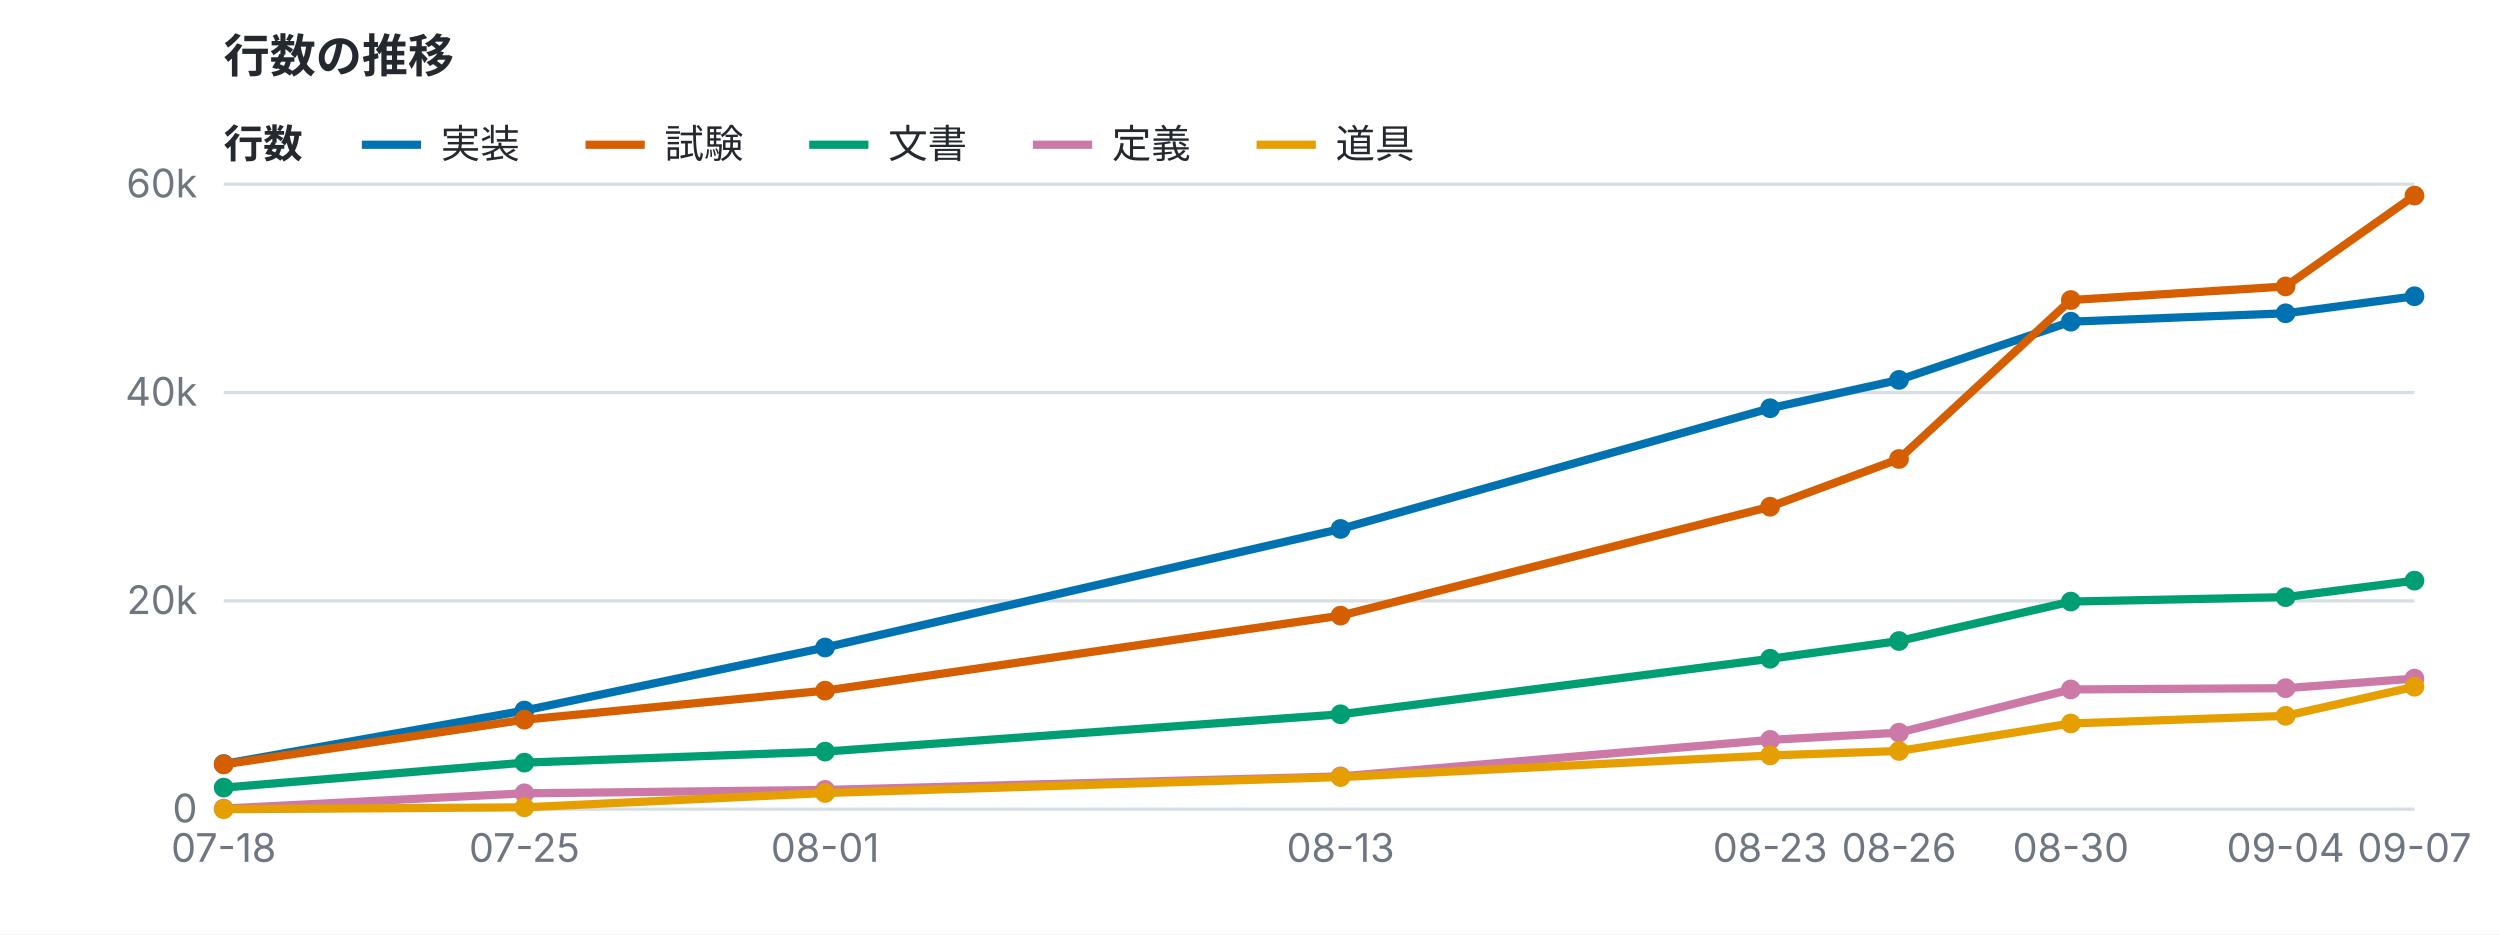
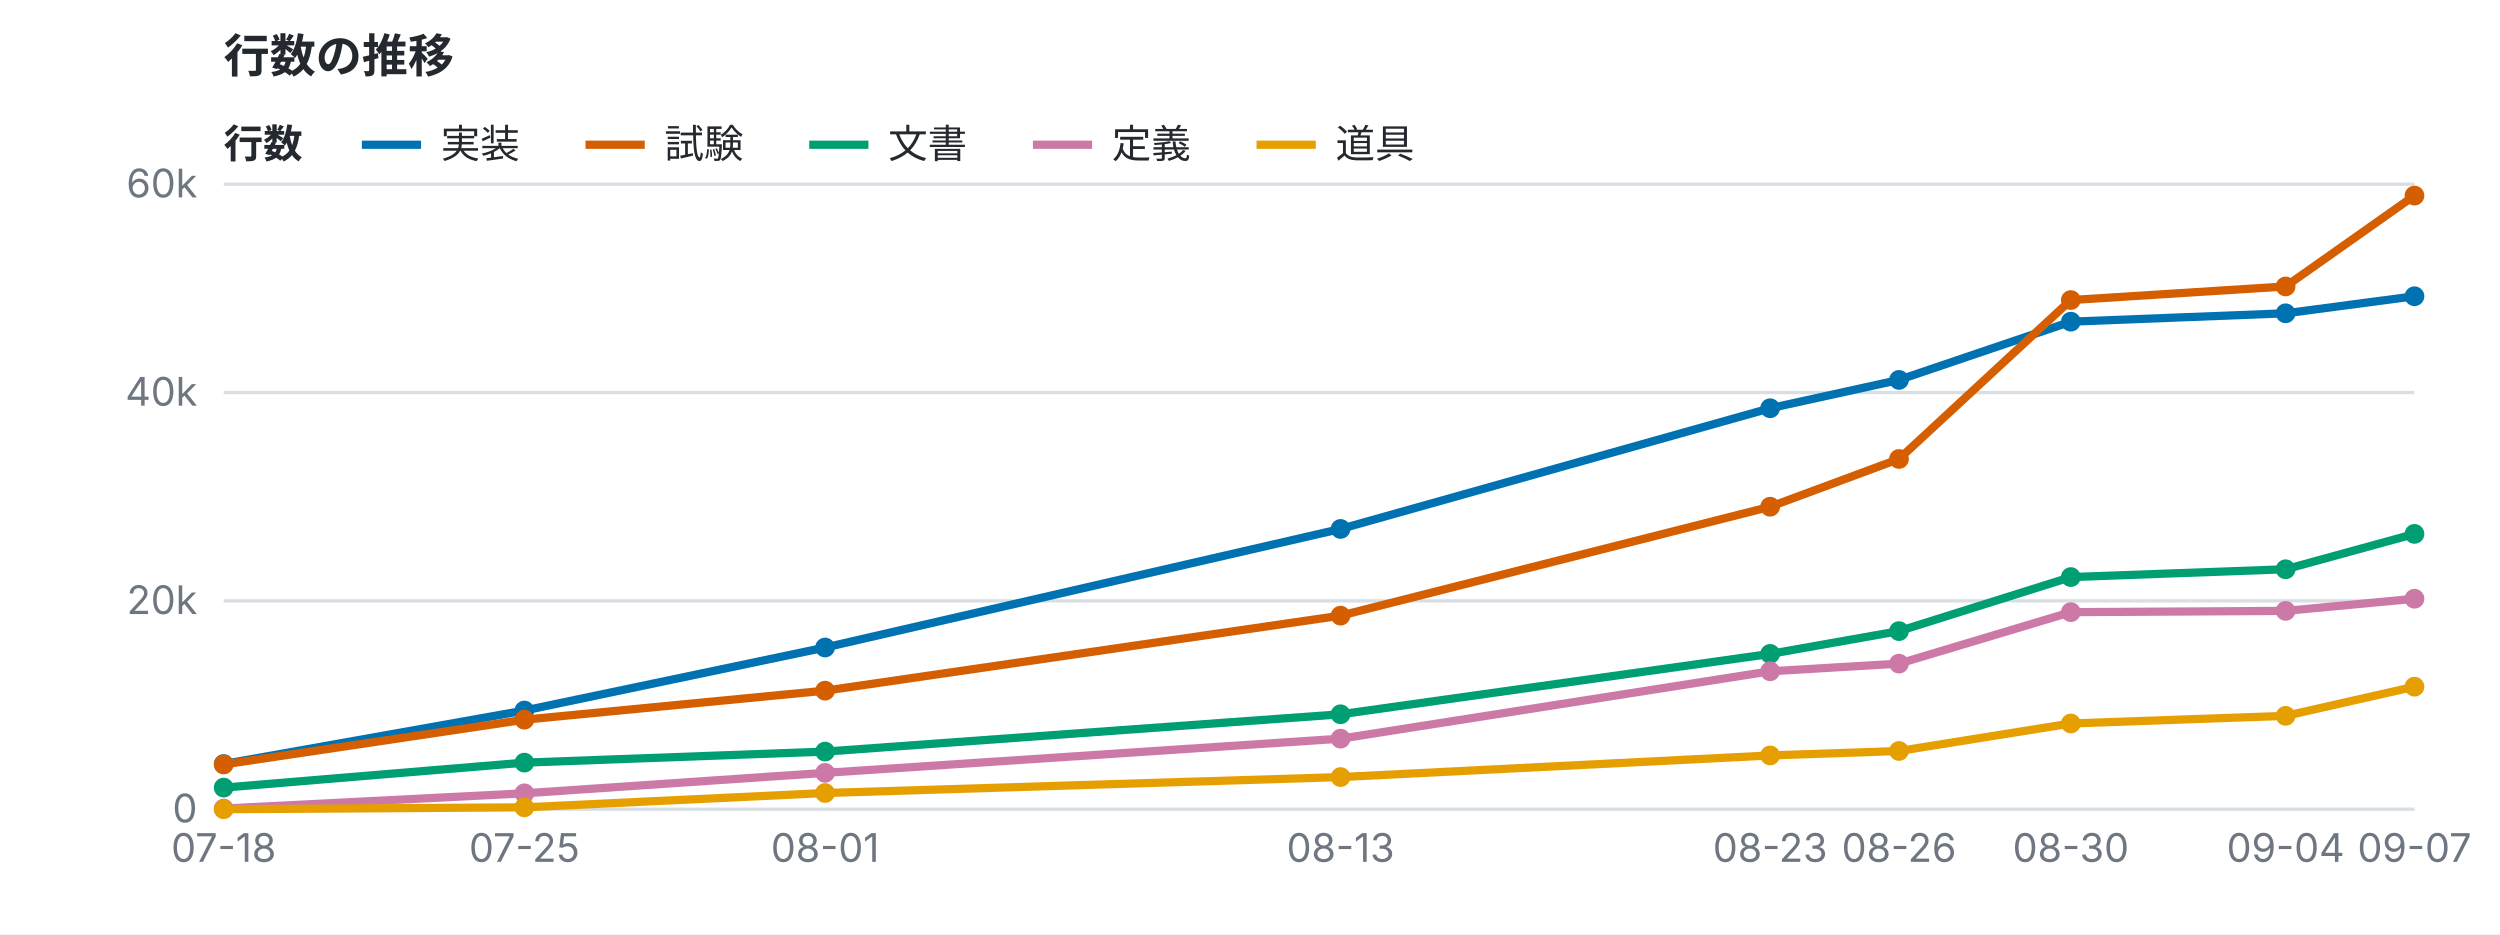
<svg xmlns="http://www.w3.org/2000/svg" width="760" height="284" viewBox="0 0 760 284" font-family="system-ui, -apple-system, 'Segoe UI', 'Hiragino Sans', 'Noto Sans JP', sans-serif" font-size="12">
  <rect width="760" height="284" fill="#ffffff" />
  <text x="68" y="22" font-size="14" font-weight="600" fill="#24292f">行数の推移</text>
  <line x1="68" y1="246" x2="734" y2="246" stroke="#d8dee4" />
  <text x="60" y="250" text-anchor="end" fill="#6e7781">0</text>
  <line x1="68" y1="182.667" x2="734" y2="182.667" stroke="#d8dee4" />
  <text x="60" y="186.667" text-anchor="end" fill="#6e7781">20k</text>
  <line x1="68" y1="119.333" x2="734" y2="119.333" stroke="#d8dee4" />
  <text x="60" y="123.333" text-anchor="end" fill="#6e7781">40k</text>
  <line x1="68" y1="56" x2="734" y2="56" stroke="#d8dee4" />
  <text x="60" y="60" text-anchor="end" fill="#6e7781">60k</text>
  <text x="68" y="48" fill="#24292f" font-weight="600">行数</text>
  <line x1="110" y1="44" x2="128" y2="44" stroke="#0072B2" stroke-width="2.5" />
  <text x="134" y="48" fill="#24292f">実装</text>
  <polyline points="68,232.266 159.412,216.002 250.824,196.844 407.529,160.798 538.118,124.102 577.294,115.492 629.529,97.784 694.824,95.244 734,90.061" fill="none" stroke="#0072B2" stroke-width="2.5" stroke-linejoin="round" />
  <circle cx="68" cy="232.266" r="3" fill="#0072B2" />
  <circle cx="159.412" cy="216.002" r="3" fill="#0072B2" />
  <circle cx="250.824" cy="196.844" r="3" fill="#0072B2" />
  <circle cx="407.529" cy="160.798" r="3" fill="#0072B2" />
  <circle cx="538.118" cy="124.102" r="3" fill="#0072B2" />
  <circle cx="577.294" cy="115.492" r="3" fill="#0072B2" />
  <circle cx="629.529" cy="97.784" r="3" fill="#0072B2" />
  <circle cx="694.824" cy="95.244" r="3" fill="#0072B2" />
  <circle cx="734" cy="90.061" r="3" fill="#0072B2" />
  <line x1="178" y1="44" x2="196" y2="44" stroke="#D55E00" stroke-width="2.5" />
  <text x="202" y="48" fill="#24292f">試験</text>
  <polyline points="68,232.383 159.412,218.779 250.824,209.96 407.529,187.154 538.118,154.046 577.294,139.53 629.529,91.216 694.824,87.078 734,59.461" fill="none" stroke="#D55E00" stroke-width="2.5" stroke-linejoin="round" />
  <circle cx="68" cy="232.383" r="3" fill="#D55E00" />
  <circle cx="159.412" cy="218.779" r="3" fill="#D55E00" />
  <circle cx="250.824" cy="209.96" r="3" fill="#D55E00" />
  <circle cx="407.529" cy="187.154" r="3" fill="#D55E00" />
  <circle cx="538.118" cy="154.046" r="3" fill="#D55E00" />
  <circle cx="577.294" cy="139.53" r="3" fill="#D55E00" />
  <circle cx="629.529" cy="91.216" r="3" fill="#D55E00" />
  <circle cx="694.824" cy="87.078" r="3" fill="#D55E00" />
  <circle cx="734" cy="59.461" r="3" fill="#D55E00" />
  <line x1="246" y1="44" x2="264" y2="44" stroke="#009E73" stroke-width="2.5" />
  <text x="270" y="48" fill="#24292f">文書</text>
-   <polyline points="68,239.432 159.412,231.839 250.824,228.482 407.529,217.142 538.118,200.264 577.294,194.865 629.529,182.876 694.824,181.524 734,176.514" fill="none" stroke="#009E73" stroke-width="2.5" stroke-linejoin="round" />
+   <polyline points="68,239.432 159.412,231.839 250.824,228.482 407.529,217.142 538.118,198.788 577.294,191.853 629.529,175.428 694.824,173.056 734,162.305" fill="none" stroke="#009E73" stroke-width="2.5" stroke-linejoin="round" />
  <circle cx="68" cy="239.432" r="3" fill="#009E73" />
  <circle cx="159.412" cy="231.839" r="3" fill="#009E73" />
  <circle cx="250.824" cy="228.482" r="3" fill="#009E73" />
  <circle cx="407.529" cy="217.142" r="3" fill="#009E73" />
-   <circle cx="538.118" cy="200.264" r="3" fill="#009E73" />
-   <circle cx="577.294" cy="194.865" r="3" fill="#009E73" />
-   <circle cx="629.529" cy="182.876" r="3" fill="#009E73" />
-   <circle cx="694.824" cy="181.524" r="3" fill="#009E73" />
-   <circle cx="734" cy="176.514" r="3" fill="#009E73" />
+   <circle cx="538.118" cy="198.788" r="3" fill="#009E73" />
+   <circle cx="577.294" cy="191.853" r="3" fill="#009E73" />
+   <circle cx="629.529" cy="175.428" r="3" fill="#009E73" />
+   <circle cx="694.824" cy="173.056" r="3" fill="#009E73" />
+   <circle cx="734" cy="162.305" r="3" fill="#009E73" />
  <line x1="314" y1="44" x2="332" y2="44" stroke="#CC79A7" stroke-width="2.5" />
  <text x="338" y="48" fill="#24292f">定義</text>
-   <polyline points="68,245.8 159.412,241.165 250.824,240.138 407.529,236.022 538.118,224.923 577.294,222.728 629.529,209.59 694.824,209.207 734,206.29" fill="none" stroke="#CC79A7" stroke-width="2.5" stroke-linejoin="round" />
+   <polyline points="68,245.8 159.412,241.165 250.824,234.948 407.529,224.555 538.118,204.067 577.294,201.743 629.529,186.09 694.824,185.707 734,182.014" fill="none" stroke="#CC79A7" stroke-width="2.5" stroke-linejoin="round" />
  <circle cx="68" cy="245.8" r="3" fill="#CC79A7" />
  <circle cx="159.412" cy="241.165" r="3" fill="#CC79A7" />
-   <circle cx="250.824" cy="240.138" r="3" fill="#CC79A7" />
-   <circle cx="407.529" cy="236.022" r="3" fill="#CC79A7" />
-   <circle cx="538.118" cy="224.923" r="3" fill="#CC79A7" />
-   <circle cx="577.294" cy="222.728" r="3" fill="#CC79A7" />
-   <circle cx="629.529" cy="209.59" r="3" fill="#CC79A7" />
-   <circle cx="694.824" cy="209.207" r="3" fill="#CC79A7" />
-   <circle cx="734" cy="206.29" r="3" fill="#CC79A7" />
+   <circle cx="250.824" cy="234.948" r="3" fill="#CC79A7" />
+   <circle cx="407.529" cy="224.555" r="3" fill="#CC79A7" />
+   <circle cx="538.118" cy="204.067" r="3" fill="#CC79A7" />
+   <circle cx="577.294" cy="201.743" r="3" fill="#CC79A7" />
+   <circle cx="629.529" cy="186.09" r="3" fill="#CC79A7" />
+   <circle cx="694.824" cy="185.707" r="3" fill="#CC79A7" />
+   <circle cx="734" cy="182.014" r="3" fill="#CC79A7" />
  <line x1="382" y1="44" x2="400" y2="44" stroke="#E69F00" stroke-width="2.5" />
  <text x="406" y="48" fill="#24292f">道具</text>
-   <polyline points="68,246 159.412,245.43 250.824,241.073 407.529,236.231 538.118,229.654 577.294,228.298 629.529,219.935 694.824,217.617 734,208.766" fill="none" stroke="#E69F00" stroke-width="2.5" stroke-linejoin="round" />
+   <polyline points="68,246 159.412,245.43 250.824,241.073 407.529,236.231 538.118,229.654 577.294,228.298 629.529,219.935 694.824,217.617 734,208.75" fill="none" stroke="#E69F00" stroke-width="2.5" stroke-linejoin="round" />
  <circle cx="68" cy="246" r="3" fill="#E69F00" />
  <circle cx="159.412" cy="245.43" r="3" fill="#E69F00" />
  <circle cx="250.824" cy="241.073" r="3" fill="#E69F00" />
  <circle cx="407.529" cy="236.231" r="3" fill="#E69F00" />
  <circle cx="538.118" cy="229.654" r="3" fill="#E69F00" />
  <circle cx="577.294" cy="228.298" r="3" fill="#E69F00" />
  <circle cx="629.529" cy="219.935" r="3" fill="#E69F00" />
  <circle cx="694.824" cy="217.617" r="3" fill="#E69F00" />
-   <circle cx="734" cy="208.766" r="3" fill="#E69F00" />
+   <circle cx="734" cy="208.75" r="3" fill="#E69F00" />
  <text x="68" y="262" text-anchor="middle" fill="#6e7781">07-18</text>
  <text x="159.412" y="262" text-anchor="middle" fill="#6e7781">07-25</text>
  <text x="250.824" y="262" text-anchor="middle" fill="#6e7781">08-01</text>
  <text x="407.529" y="262" text-anchor="middle" fill="#6e7781">08-13</text>
  <text x="538.118" y="262" text-anchor="middle" fill="#6e7781">08-23</text>
  <text x="577.294" y="262" text-anchor="middle" fill="#6e7781">08-26</text>
  <text x="629.529" y="262" text-anchor="middle" fill="#6e7781">08-30</text>
  <text x="694.824" y="262" text-anchor="middle" fill="#6e7781">09-04</text>
  <text x="734" y="262" text-anchor="middle" fill="#6e7781">09-07</text>
</svg>
